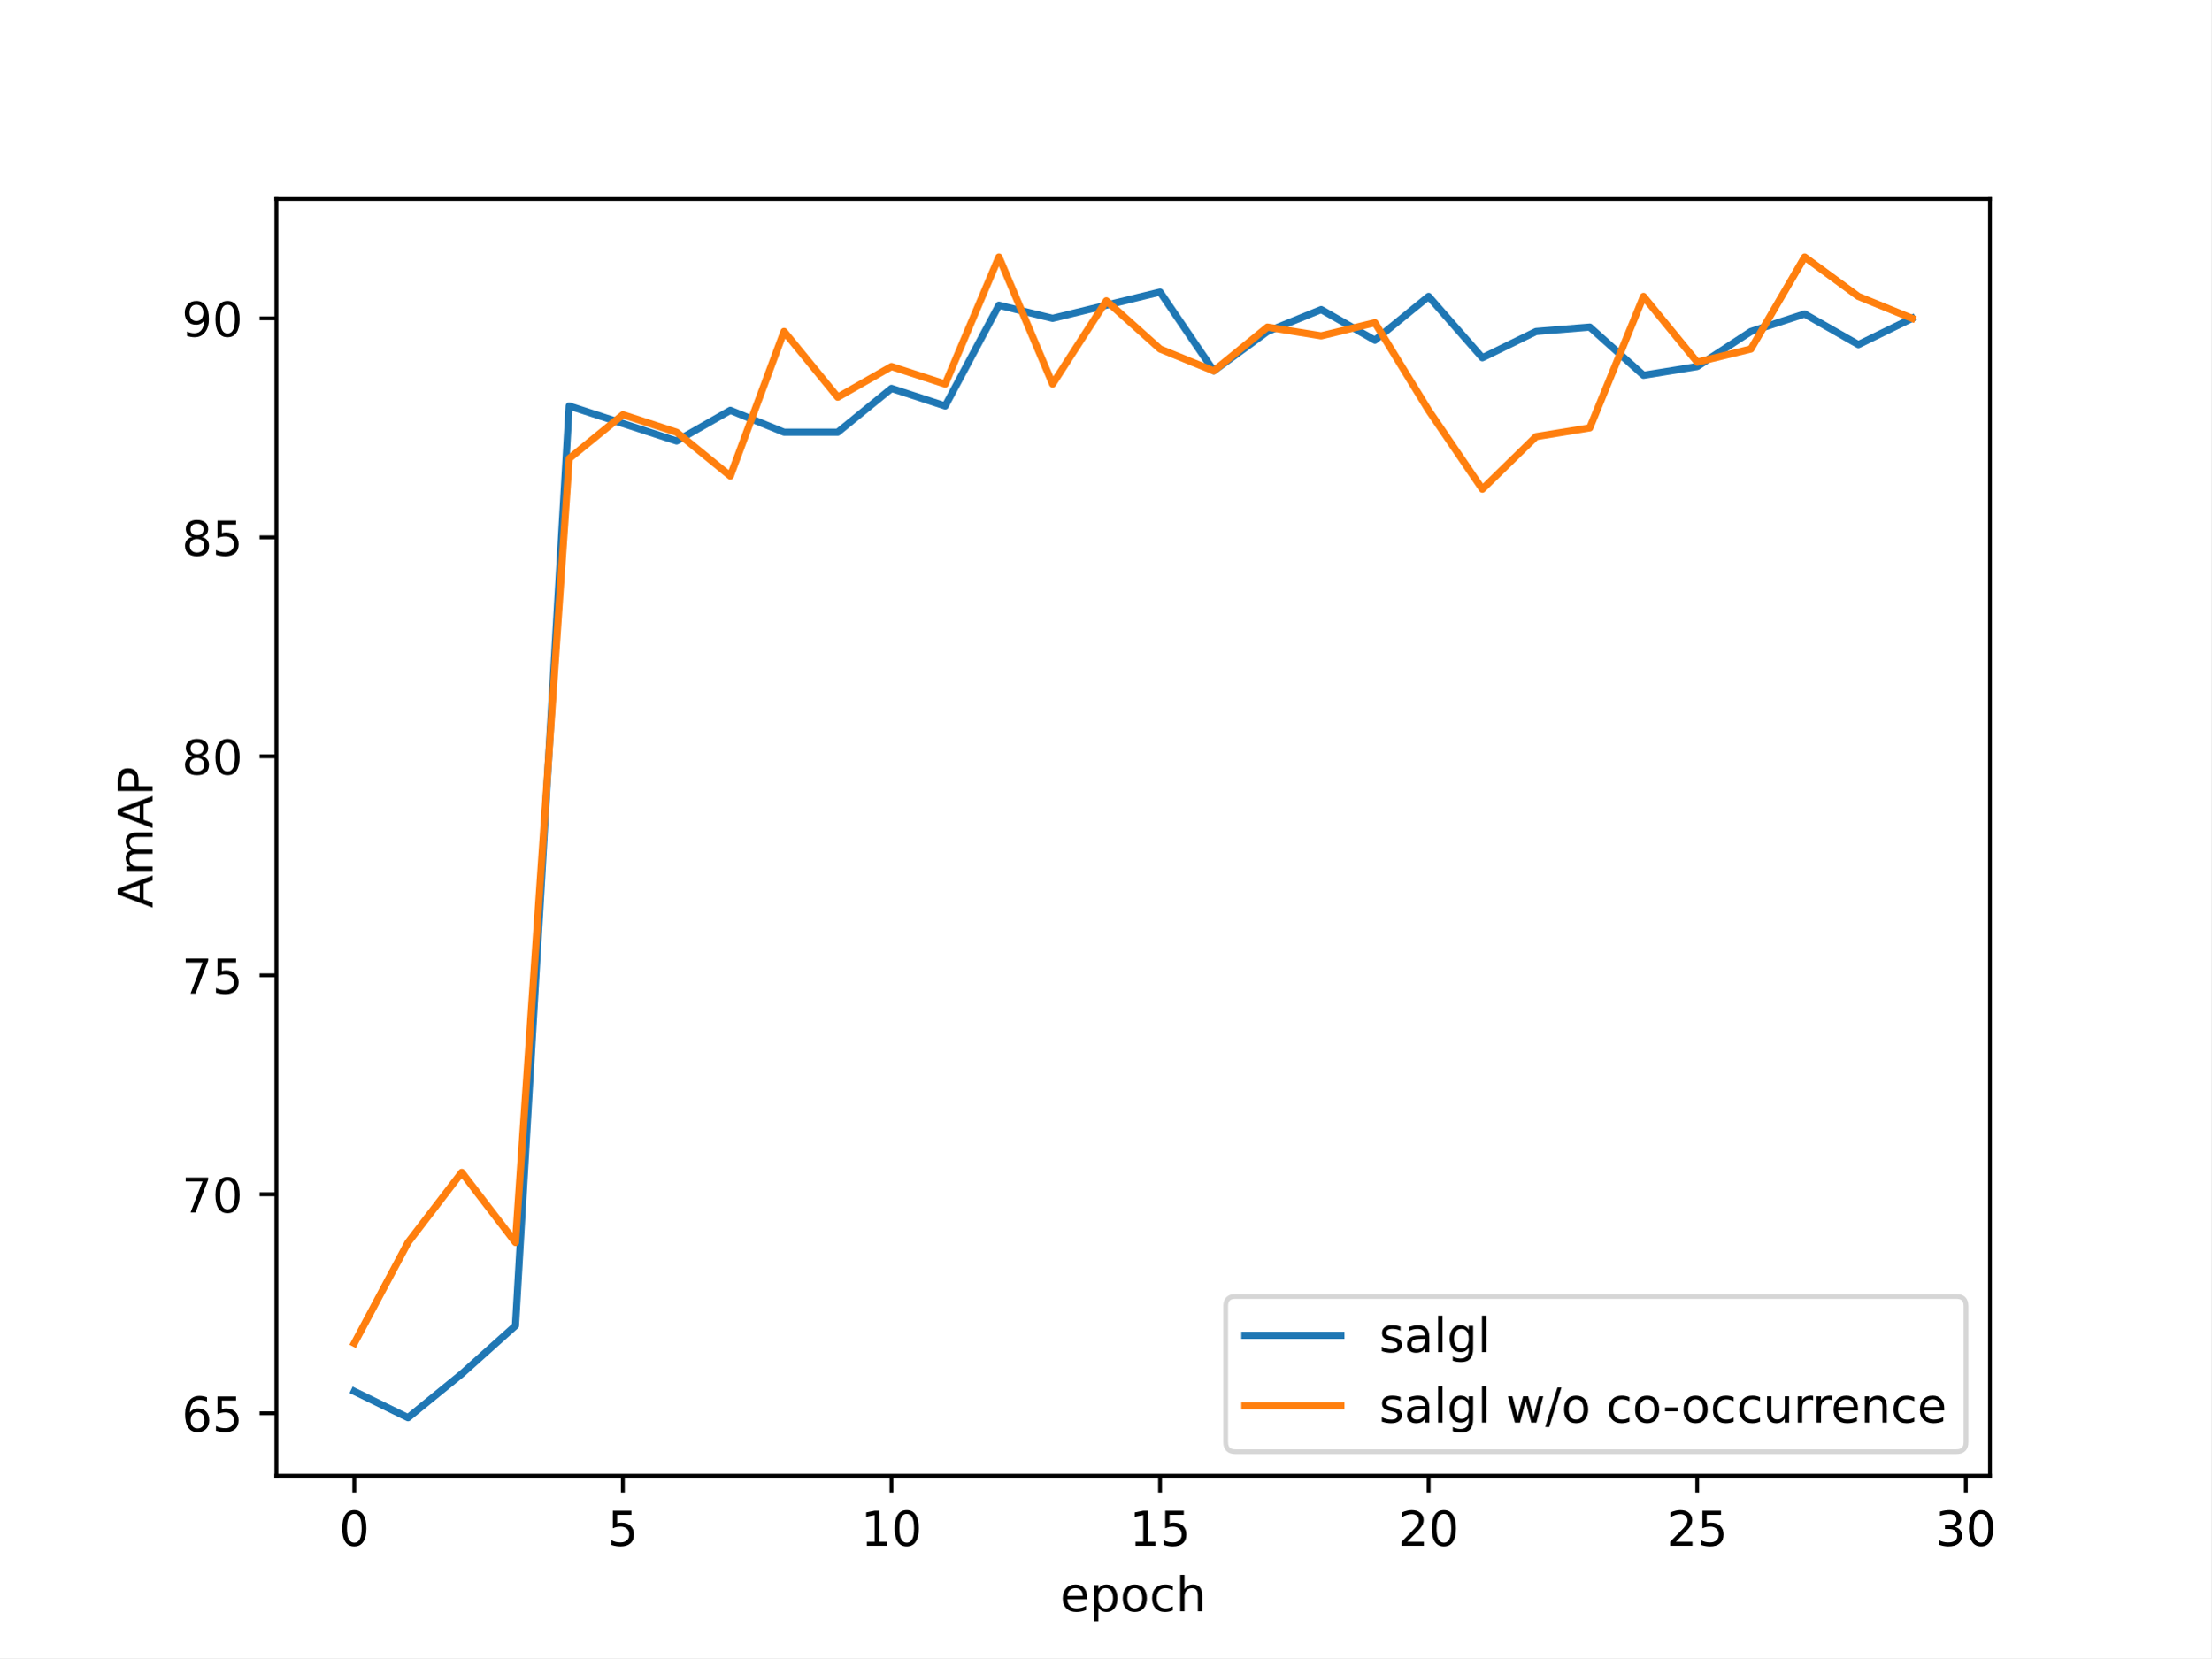
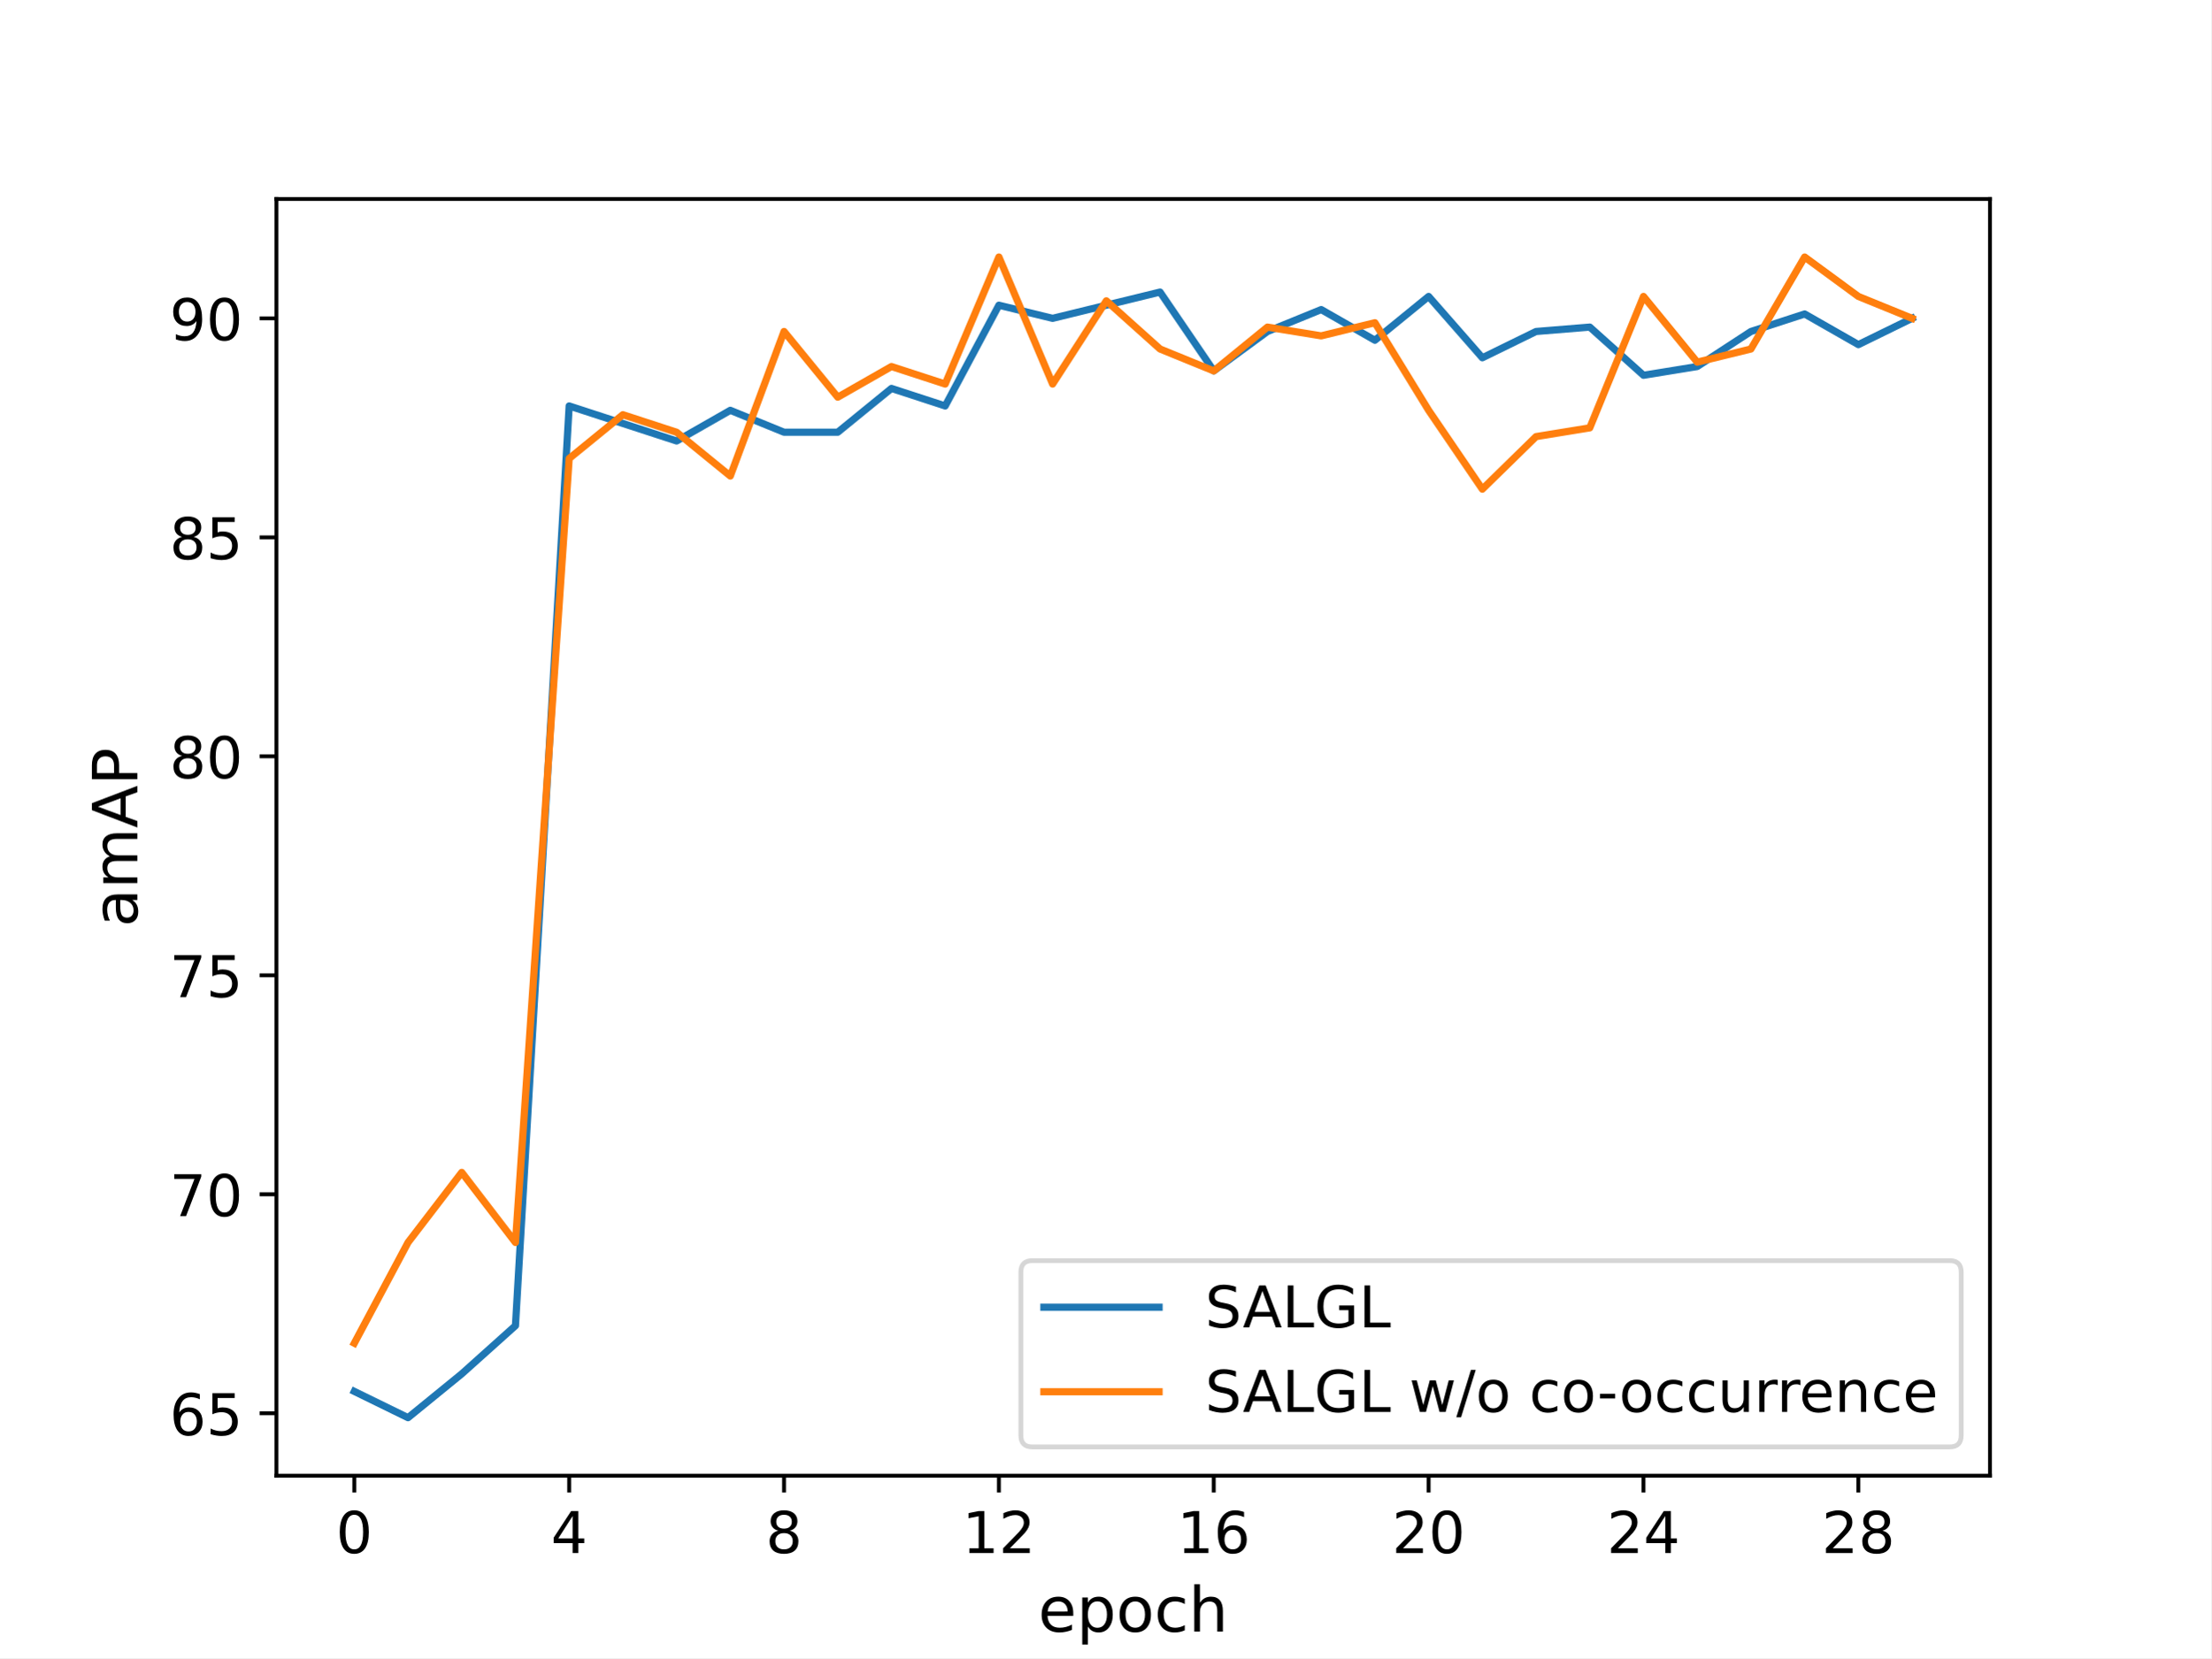
<svg xmlns="http://www.w3.org/2000/svg" xmlns:xlink="http://www.w3.org/1999/xlink" width="460.8pt" height="345.6pt" viewBox="0 0 460.8 345.6" version="1.1">
  <defs>
    <style type="text/css">*{stroke-linejoin: round; stroke-linecap: butt}</style>
  </defs>
  <g id="figure_1">
    <g id="patch_1">
      <path d="M 0 345.6  L 460.8 345.6  L 460.8 0  L 0 0  z " style="fill: #ffffff" />
    </g>
    <g id="axes_1">
      <g id="patch_2">
        <path d="M 57.6 307.584  L 414.72 307.584  L 414.72 41.472  L 57.6 41.472  z " style="fill: #ffffff" />
      </g>
      <g id="matplotlib.axis_1">
        <g id="xtick_1">
          <g id="line2d_1">
            <defs>
-               <path id="m929fe6b1d5" d="M 0 0  L 0 3.5  " style="stroke: #000000; stroke-width: 0.8" />
-             </defs>
-             <g>
-               <use xlink:href="#m929fe6b1d5" x="73.833" y="307.584" style="stroke: #000000; stroke-width: 0.8" />
+               <path id="m5f0290ce56" d="M 0 0  L 0 3.5  " style="stroke: #000000; stroke-width: 0.8" />
+             </defs>
+             <g>
+               <use xlink:href="#m5f0290ce56" x="73.833" y="307.584" style="stroke: #000000; stroke-width: 0.8" />
            </g>
          </g>
          <g id="text_1">
-             <g transform="translate(70.65148 322.1824) scale(0.1 -0.1)">
+             <g transform="translate(70.01523 323.7021) scale(0.12 -0.12)">
              <defs>
                <path id="DejaVuSans-30" d="M 2034 4250  Q 1547 4250 1301 3770  Q 1056 3291 1056 2328  Q 1056 1369 1301 889  Q 1547 409 2034 409  Q 2525 409 2770 889  Q 3016 1369 3016 2328  Q 3016 3291 2770 3770  Q 2525 4250 2034 4250  z M 2034 4750  Q 2819 4750 3233 4129  Q 3647 3509 3647 2328  Q 3647 1150 3233 529  Q 2819 -91 2034 -91  Q 1250 -91 836 529  Q 422 1150 422 2328  Q 422 3509 836 4129  Q 1250 4750 2034 4750  z " transform="scale(0.015625)" />
              </defs>
              <use xlink:href="#DejaVuSans-30" />
            </g>
          </g>
        </g>
        <g id="xtick_2">
          <g id="line2d_2">
            <g>
-               <use xlink:href="#m929fe6b1d5" x="129.808" y="307.584" style="stroke: #000000; stroke-width: 0.8" />
+               <use xlink:href="#m5f0290ce56" x="118.613" y="307.584" style="stroke: #000000; stroke-width: 0.8" />
            </g>
          </g>
          <g id="text_2">
-             <g transform="translate(126.6264 322.1824) scale(0.1 -0.1)">
-               <defs>
-                 <path id="DejaVuSans-35" d="M 691 4666  L 3169 4666  L 3169 4134  L 1269 4134  L 1269 2991  Q 1406 3038 1543 3061  Q 1681 3084 1819 3084  Q 2600 3084 3056 2656  Q 3513 2228 3513 1497  Q 3513 744 3044 326  Q 2575 -91 1722 -91  Q 1428 -91 1123 -41  Q 819 9 494 109  L 494 744  Q 775 591 1075 516  Q 1375 441 1709 441  Q 2250 441 2565 725  Q 2881 1009 2881 1497  Q 2881 1984 2565 2268  Q 2250 2553 1709 2553  Q 1456 2553 1204 2497  Q 953 2441 691 2322  L 691 4666  z " transform="scale(0.015625)" />
-               </defs>
-               <use xlink:href="#DejaVuSans-35" />
+             <g transform="translate(114.7952 323.7021) scale(0.12 -0.12)">
+               <defs>
+                 <path id="DejaVuSans-34" d="M 2419 4116  L 825 1625  L 2419 1625  L 2419 4116  z M 2253 4666  L 3047 4666  L 3047 1625  L 3713 1625  L 3713 1100  L 3047 1100  L 3047 0  L 2419 0  L 2419 1100  L 313 1100  L 313 1709  L 2253 4666  z " transform="scale(0.015625)" />
+               </defs>
+               <use xlink:href="#DejaVuSans-34" />
            </g>
          </g>
        </g>
        <g id="xtick_3">
          <g id="line2d_3">
            <g>
-               <use xlink:href="#m929fe6b1d5" x="185.783" y="307.584" style="stroke: #000000; stroke-width: 0.8" />
+               <use xlink:href="#m5f0290ce56" x="163.393" y="307.584" style="stroke: #000000; stroke-width: 0.8" />
            </g>
          </g>
          <g id="text_3">
-             <g transform="translate(179.4201 322.1824) scale(0.1 -0.1)">
-               <defs>
-                 <path id="DejaVuSans-31" d="M 794 531  L 1825 531  L 1825 4091  L 703 3866  L 703 4441  L 1819 4666  L 2450 4666  L 2450 531  L 3481 531  L 3481 0  L 794 0  L 794 531  z " transform="scale(0.015625)" />
-               </defs>
-               <use xlink:href="#DejaVuSans-31" />
-               <use xlink:href="#DejaVuSans-30" x="63.623" />
+             <g transform="translate(159.5751 323.7021) scale(0.12 -0.12)">
+               <defs>
+                 <path id="DejaVuSans-38" d="M 2034 2216  Q 1584 2216 1326 1975  Q 1069 1734 1069 1313  Q 1069 891 1326 650  Q 1584 409 2034 409  Q 2484 409 2743 651  Q 3003 894 3003 1313  Q 3003 1734 2745 1975  Q 2488 2216 2034 2216  z M 1403 2484  Q 997 2584 770 2862  Q 544 3141 544 3541  Q 544 4100 942 4425  Q 1341 4750 2034 4750  Q 2731 4750 3128 4425  Q 3525 4100 3525 3541  Q 3525 3141 3298 2862  Q 3072 2584 2669 2484  Q 3125 2378 3379 2068  Q 3634 1759 3634 1313  Q 3634 634 3220 271  Q 2806 -91 2034 -91  Q 1263 -91 848 271  Q 434 634 434 1313  Q 434 1759 690 2068  Q 947 2378 1403 2484  z M 1172 3481  Q 1172 3119 1398 2916  Q 1625 2713 2034 2713  Q 2441 2713 2670 2916  Q 2900 3119 2900 3481  Q 2900 3844 2670 4047  Q 2441 4250 2034 4250  Q 1625 4250 1398 4047  Q 1172 3844 1172 3481  z " transform="scale(0.015625)" />
+               </defs>
+               <use xlink:href="#DejaVuSans-38" />
            </g>
          </g>
        </g>
        <g id="xtick_4">
          <g id="line2d_4">
            <g>
-               <use xlink:href="#m929fe6b1d5" x="241.757" y="307.584" style="stroke: #000000; stroke-width: 0.8" />
+               <use xlink:href="#m5f0290ce56" x="208.173" y="307.584" style="stroke: #000000; stroke-width: 0.8" />
            </g>
          </g>
          <g id="text_4">
-             <g transform="translate(235.395 322.1824) scale(0.1 -0.1)">
+             <g transform="translate(200.5375 323.7021) scale(0.12 -0.12)">
+               <defs>
+                 <path id="DejaVuSans-31" d="M 794 531  L 1825 531  L 1825 4091  L 703 3866  L 703 4441  L 1819 4666  L 2450 4666  L 2450 531  L 3481 531  L 3481 0  L 794 0  L 794 531  z " transform="scale(0.015625)" />
+                 <path id="DejaVuSans-32" d="M 1228 531  L 3431 531  L 3431 0  L 469 0  L 469 531  Q 828 903 1448 1529  Q 2069 2156 2228 2338  Q 2531 2678 2651 2914  Q 2772 3150 2772 3378  Q 2772 3750 2511 3984  Q 2250 4219 1831 4219  Q 1534 4219 1204 4116  Q 875 4013 500 3803  L 500 4441  Q 881 4594 1212 4672  Q 1544 4750 1819 4750  Q 2544 4750 2975 4387  Q 3406 4025 3406 3419  Q 3406 3131 3298 2873  Q 3191 2616 2906 2266  Q 2828 2175 2409 1742  Q 1991 1309 1228 531  z " transform="scale(0.015625)" />
+               </defs>
              <use xlink:href="#DejaVuSans-31" />
-               <use xlink:href="#DejaVuSans-35" x="63.623" />
+               <use xlink:href="#DejaVuSans-32" x="63.623" />
            </g>
          </g>
        </g>
        <g id="xtick_5">
          <g id="line2d_5">
            <g>
-               <use xlink:href="#m929fe6b1d5" x="297.732" y="307.584" style="stroke: #000000; stroke-width: 0.8" />
+               <use xlink:href="#m5f0290ce56" x="252.952" y="307.584" style="stroke: #000000; stroke-width: 0.8" />
            </g>
          </g>
          <g id="text_5">
-             <g transform="translate(291.3699 322.1824) scale(0.1 -0.1)">
-               <defs>
-                 <path id="DejaVuSans-32" d="M 1228 531  L 3431 531  L 3431 0  L 469 0  L 469 531  Q 828 903 1448 1529  Q 2069 2156 2228 2338  Q 2531 2678 2651 2914  Q 2772 3150 2772 3378  Q 2772 3750 2511 3984  Q 2250 4219 1831 4219  Q 1534 4219 1204 4116  Q 875 4013 500 3803  L 500 4441  Q 881 4594 1212 4672  Q 1544 4750 1819 4750  Q 2544 4750 2975 4387  Q 3406 4025 3406 3419  Q 3406 3131 3298 2873  Q 3191 2616 2906 2266  Q 2828 2175 2409 1742  Q 1991 1309 1228 531  z " transform="scale(0.015625)" />
-               </defs>
+             <g transform="translate(245.3175 323.7021) scale(0.12 -0.12)">
+               <defs>
+                 <path id="DejaVuSans-36" d="M 2113 2584  Q 1688 2584 1439 2293  Q 1191 2003 1191 1497  Q 1191 994 1439 701  Q 1688 409 2113 409  Q 2538 409 2786 701  Q 3034 994 3034 1497  Q 3034 2003 2786 2293  Q 2538 2584 2113 2584  z M 3366 4563  L 3366 3988  Q 3128 4100 2886 4159  Q 2644 4219 2406 4219  Q 1781 4219 1451 3797  Q 1122 3375 1075 2522  Q 1259 2794 1537 2939  Q 1816 3084 2150 3084  Q 2853 3084 3261 2657  Q 3669 2231 3669 1497  Q 3669 778 3244 343  Q 2819 -91 2113 -91  Q 1303 -91 875 529  Q 447 1150 447 2328  Q 447 3434 972 4092  Q 1497 4750 2381 4750  Q 2619 4750 2861 4703  Q 3103 4656 3366 4563  z " transform="scale(0.015625)" />
+               </defs>
+               <use xlink:href="#DejaVuSans-31" />
+               <use xlink:href="#DejaVuSans-36" x="63.623" />
+             </g>
+           </g>
+         </g>
+         <g id="xtick_6">
+           <g id="line2d_6">
+             <g>
+               <use xlink:href="#m5f0290ce56" x="297.732" y="307.584" style="stroke: #000000; stroke-width: 0.8" />
+             </g>
+           </g>
+           <g id="text_6">
+             <g transform="translate(290.0974 323.7021) scale(0.12 -0.12)">
              <use xlink:href="#DejaVuSans-32" />
              <use xlink:href="#DejaVuSans-30" x="63.623" />
            </g>
          </g>
        </g>
-         <g id="xtick_6">
-           <g id="line2d_6">
-             <g>
-               <use xlink:href="#m929fe6b1d5" x="353.707" y="307.584" style="stroke: #000000; stroke-width: 0.8" />
-             </g>
-           </g>
-           <g id="text_6">
-             <g transform="translate(347.3448 322.1824) scale(0.1 -0.1)">
-               <use xlink:href="#DejaVuSans-32" />
-               <use xlink:href="#DejaVuSans-35" x="63.623" />
-             </g>
-           </g>
-         </g>
        <g id="xtick_7">
          <g id="line2d_7">
            <g>
-               <use xlink:href="#m929fe6b1d5" x="409.682" y="307.584" style="stroke: #000000; stroke-width: 0.8" />
+               <use xlink:href="#m5f0290ce56" x="342.512" y="307.584" style="stroke: #000000; stroke-width: 0.8" />
            </g>
          </g>
          <g id="text_7">
-             <g transform="translate(403.3198 322.1824) scale(0.1 -0.1)">
-               <defs>
-                 <path id="DejaVuSans-33" d="M 2597 2516  Q 3050 2419 3304 2112  Q 3559 1806 3559 1356  Q 3559 666 3084 287  Q 2609 -91 1734 -91  Q 1441 -91 1130 -33  Q 819 25 488 141  L 488 750  Q 750 597 1062 519  Q 1375 441 1716 441  Q 2309 441 2620 675  Q 2931 909 2931 1356  Q 2931 1769 2642 2001  Q 2353 2234 1838 2234  L 1294 2234  L 1294 2753  L 1863 2753  Q 2328 2753 2575 2939  Q 2822 3125 2822 3475  Q 2822 3834 2567 4026  Q 2313 4219 1838 4219  Q 1578 4219 1281 4162  Q 984 4106 628 3988  L 628 4550  Q 988 4650 1302 4700  Q 1616 4750 1894 4750  Q 2613 4750 3031 4423  Q 3450 4097 3450 3541  Q 3450 3153 3228 2886  Q 3006 2619 2597 2516  z " transform="scale(0.015625)" />
-               </defs>
-               <use xlink:href="#DejaVuSans-33" />
-               <use xlink:href="#DejaVuSans-30" x="63.623" />
-             </g>
-           </g>
-         </g>
-         <g id="text_8">
-           <g transform="translate(220.9319 335.8606) scale(0.1 -0.1)">
+             <g transform="translate(334.8774 323.7021) scale(0.12 -0.12)">
+               <use xlink:href="#DejaVuSans-32" />
+               <use xlink:href="#DejaVuSans-34" x="63.623" />
+             </g>
+           </g>
+         </g>
+         <g id="xtick_8">
+           <g id="line2d_8">
+             <g>
+               <use xlink:href="#m5f0290ce56" x="387.292" y="307.584" style="stroke: #000000; stroke-width: 0.8" />
+             </g>
+           </g>
+           <g id="text_8">
+             <g transform="translate(379.6573 323.7021) scale(0.12 -0.12)">
+               <use xlink:href="#DejaVuSans-32" />
+               <use xlink:href="#DejaVuSans-38" x="63.623" />
+             </g>
+           </g>
+         </g>
+         <g id="text_9">
+           <g transform="translate(216.3634 340.0757) scale(0.13 -0.13)">
            <defs>
              <path id="DejaVuSans-65" d="M 3597 1894  L 3597 1613  L 953 1613  Q 991 1019 1311 708  Q 1631 397 2203 397  Q 2534 397 2845 478  Q 3156 559 3463 722  L 3463 178  Q 3153 47 2828 -22  Q 2503 -91 2169 -91  Q 1331 -91 842 396  Q 353 884 353 1716  Q 353 2575 817 3079  Q 1281 3584 2069 3584  Q 2775 3584 3186 3129  Q 3597 2675 3597 1894  z M 3022 2063  Q 3016 2534 2758 2815  Q 2500 3097 2075 3097  Q 1594 3097 1305 2825  Q 1016 2553 972 2059  L 3022 2063  z " transform="scale(0.015625)" />
              <path id="DejaVuSans-70" d="M 1159 525  L 1159 -1331  L 581 -1331  L 581 3500  L 1159 3500  L 1159 2969  Q 1341 3281 1617 3432  Q 1894 3584 2278 3584  Q 2916 3584 3314 3078  Q 3713 2572 3713 1747  Q 3713 922 3314 415  Q 2916 -91 2278 -91  Q 1894 -91 1617 61  Q 1341 213 1159 525  z M 3116 1747  Q 3116 2381 2855 2742  Q 2594 3103 2138 3103  Q 1681 3103 1420 2742  Q 1159 2381 1159 1747  Q 1159 1113 1420 752  Q 1681 391 2138 391  Q 2594 391 2855 752  Q 3116 1113 3116 1747  z " transform="scale(0.015625)" />
              <path id="DejaVuSans-6f" d="M 1959 3097  Q 1497 3097 1228 2736  Q 959 2375 959 1747  Q 959 1119 1226 758  Q 1494 397 1959 397  Q 2419 397 2687 759  Q 2956 1122 2956 1747  Q 2956 2369 2687 2733  Q 2419 3097 1959 3097  z M 1959 3584  Q 2709 3584 3137 3096  Q 3566 2609 3566 1747  Q 3566 888 3137 398  Q 2709 -91 1959 -91  Q 1206 -91 779 398  Q 353 888 353 1747  Q 353 2609 779 3096  Q 1206 3584 1959 3584  z " transform="scale(0.015625)" />
              <path id="DejaVuSans-63" d="M 3122 3366  L 3122 2828  Q 2878 2963 2633 3030  Q 2388 3097 2138 3097  Q 1578 3097 1268 2742  Q 959 2388 959 1747  Q 959 1106 1268 751  Q 1578 397 2138 397  Q 2388 397 2633 464  Q 2878 531 3122 666  L 3122 134  Q 2881 22 2623 -34  Q 2366 -91 2075 -91  Q 1284 -91 818 406  Q 353 903 353 1747  Q 353 2603 823 3093  Q 1294 3584 2113 3584  Q 2378 3584 2631 3529  Q 2884 3475 3122 3366  z " transform="scale(0.015625)" />
              <path id="DejaVuSans-68" d="M 3513 2113  L 3513 0  L 2938 0  L 2938 2094  Q 2938 2591 2744 2837  Q 2550 3084 2163 3084  Q 1697 3084 1428 2787  Q 1159 2491 1159 1978  L 1159 0  L 581 0  L 581 4863  L 1159 4863  L 1159 2956  Q 1366 3272 1645 3428  Q 1925 3584 2291 3584  Q 2894 3584 3203 3211  Q 3513 2838 3513 2113  z " transform="scale(0.015625)" />
            </defs>
            <use xlink:href="#DejaVuSans-65" />
            <use xlink:href="#DejaVuSans-70" x="61.523" />
            <use xlink:href="#DejaVuSans-6f" x="125" />
            <use xlink:href="#DejaVuSans-63" x="186.182" />
            <use xlink:href="#DejaVuSans-68" x="241.162" />
          </g>
        </g>
      </g>
      <g id="matplotlib.axis_2">
        <g id="ytick_1">
-           <g id="line2d_8">
-             <defs>
-               <path id="maa5d7103d2" d="M 0 0  L -3.5 0  " style="stroke: #000000; stroke-width: 0.8" />
-             </defs>
-             <g>
-               <use xlink:href="#maa5d7103d2" x="57.6" y="294.575" style="stroke: #000000; stroke-width: 0.8" />
-             </g>
-           </g>
-           <g id="text_9">
-             <g transform="translate(37.875 298.3743) scale(0.1 -0.1)">
-               <defs>
-                 <path id="DejaVuSans-36" d="M 2113 2584  Q 1688 2584 1439 2293  Q 1191 2003 1191 1497  Q 1191 994 1439 701  Q 1688 409 2113 409  Q 2538 409 2786 701  Q 3034 994 3034 1497  Q 3034 2003 2786 2293  Q 2538 2584 2113 2584  z M 3366 4563  L 3366 3988  Q 3128 4100 2886 4159  Q 2644 4219 2406 4219  Q 1781 4219 1451 3797  Q 1122 3375 1075 2522  Q 1259 2794 1537 2939  Q 1816 3084 2150 3084  Q 2853 3084 3261 2657  Q 3669 2231 3669 1497  Q 3669 778 3244 343  Q 2819 -91 2113 -91  Q 1303 -91 875 529  Q 447 1150 447 2328  Q 447 3434 972 4092  Q 1497 4750 2381 4750  Q 2619 4750 2861 4703  Q 3103 4656 3366 4563  z " transform="scale(0.015625)" />
+           <g id="line2d_9">
+             <defs>
+               <path id="m966cf0886a" d="M 0 0  L -3.5 0  " style="stroke: #000000; stroke-width: 0.8" />
+             </defs>
+             <g>
+               <use xlink:href="#m966cf0886a" x="57.6" y="294.575" style="stroke: #000000; stroke-width: 0.8" />
+             </g>
+           </g>
+           <g id="text_10">
+             <g transform="translate(35.33 299.1342) scale(0.12 -0.12)">
+               <defs>
+                 <path id="DejaVuSans-35" d="M 691 4666  L 3169 4666  L 3169 4134  L 1269 4134  L 1269 2991  Q 1406 3038 1543 3061  Q 1681 3084 1819 3084  Q 2600 3084 3056 2656  Q 3513 2228 3513 1497  Q 3513 744 3044 326  Q 2575 -91 1722 -91  Q 1428 -91 1123 -41  Q 819 9 494 109  L 494 744  Q 775 591 1075 516  Q 1375 441 1709 441  Q 2250 441 2565 725  Q 2881 1009 2881 1497  Q 2881 1984 2565 2268  Q 2250 2553 1709 2553  Q 1456 2553 1204 2497  Q 953 2441 691 2322  L 691 4666  z " transform="scale(0.015625)" />
              </defs>
              <use xlink:href="#DejaVuSans-36" />
              <use xlink:href="#DejaVuSans-35" x="63.623" />
            </g>
          </g>
        </g>
        <g id="ytick_2">
-           <g id="line2d_9">
-             <g>
-               <use xlink:href="#maa5d7103d2" x="57.6" y="248.93" style="stroke: #000000; stroke-width: 0.8" />
-             </g>
-           </g>
-           <g id="text_10">
-             <g transform="translate(37.875 252.729) scale(0.1 -0.1)">
+           <g id="line2d_10">
+             <g>
+               <use xlink:href="#m966cf0886a" x="57.6" y="248.93" style="stroke: #000000; stroke-width: 0.8" />
+             </g>
+           </g>
+           <g id="text_11">
+             <g transform="translate(35.33 253.4889) scale(0.12 -0.12)">
              <defs>
                <path id="DejaVuSans-37" d="M 525 4666  L 3525 4666  L 3525 4397  L 1831 0  L 1172 0  L 2766 4134  L 525 4134  L 525 4666  z " transform="scale(0.015625)" />
              </defs>
              <use xlink:href="#DejaVuSans-37" />
              <use xlink:href="#DejaVuSans-30" x="63.623" />
            </g>
          </g>
        </g>
        <g id="ytick_3">
-           <g id="line2d_10">
-             <g>
-               <use xlink:href="#maa5d7103d2" x="57.6" y="203.285" style="stroke: #000000; stroke-width: 0.8" />
-             </g>
-           </g>
-           <g id="text_11">
-             <g transform="translate(37.875 207.0837) scale(0.1 -0.1)">
+           <g id="line2d_11">
+             <g>
+               <use xlink:href="#m966cf0886a" x="57.6" y="203.285" style="stroke: #000000; stroke-width: 0.8" />
+             </g>
+           </g>
+           <g id="text_12">
+             <g transform="translate(35.33 207.8436) scale(0.12 -0.12)">
              <use xlink:href="#DejaVuSans-37" />
              <use xlink:href="#DejaVuSans-35" x="63.623" />
            </g>
          </g>
        </g>
        <g id="ytick_4">
-           <g id="line2d_11">
-             <g>
-               <use xlink:href="#maa5d7103d2" x="57.6" y="157.639" style="stroke: #000000; stroke-width: 0.8" />
-             </g>
-           </g>
-           <g id="text_12">
-             <g transform="translate(37.875 161.4385) scale(0.1 -0.1)">
-               <defs>
-                 <path id="DejaVuSans-38" d="M 2034 2216  Q 1584 2216 1326 1975  Q 1069 1734 1069 1313  Q 1069 891 1326 650  Q 1584 409 2034 409  Q 2484 409 2743 651  Q 3003 894 3003 1313  Q 3003 1734 2745 1975  Q 2488 2216 2034 2216  z M 1403 2484  Q 997 2584 770 2862  Q 544 3141 544 3541  Q 544 4100 942 4425  Q 1341 4750 2034 4750  Q 2731 4750 3128 4425  Q 3525 4100 3525 3541  Q 3525 3141 3298 2862  Q 3072 2584 2669 2484  Q 3125 2378 3379 2068  Q 3634 1759 3634 1313  Q 3634 634 3220 271  Q 2806 -91 2034 -91  Q 1263 -91 848 271  Q 434 634 434 1313  Q 434 1759 690 2068  Q 947 2378 1403 2484  z M 1172 3481  Q 1172 3119 1398 2916  Q 1625 2713 2034 2713  Q 2441 2713 2670 2916  Q 2900 3119 2900 3481  Q 2900 3844 2670 4047  Q 2441 4250 2034 4250  Q 1625 4250 1398 4047  Q 1172 3844 1172 3481  z " transform="scale(0.015625)" />
-               </defs>
+           <g id="line2d_12">
+             <g>
+               <use xlink:href="#m966cf0886a" x="57.6" y="157.639" style="stroke: #000000; stroke-width: 0.8" />
+             </g>
+           </g>
+           <g id="text_13">
+             <g transform="translate(35.33 162.1983) scale(0.12 -0.12)">
              <use xlink:href="#DejaVuSans-38" />
              <use xlink:href="#DejaVuSans-30" x="63.623" />
            </g>
          </g>
        </g>
        <g id="ytick_5">
-           <g id="line2d_12">
-             <g>
-               <use xlink:href="#maa5d7103d2" x="57.6" y="111.994" style="stroke: #000000; stroke-width: 0.8" />
-             </g>
-           </g>
-           <g id="text_13">
-             <g transform="translate(37.875 115.7932) scale(0.1 -0.1)">
+           <g id="line2d_13">
+             <g>
+               <use xlink:href="#m966cf0886a" x="57.6" y="111.994" style="stroke: #000000; stroke-width: 0.8" />
+             </g>
+           </g>
+           <g id="text_14">
+             <g transform="translate(35.33 116.553) scale(0.12 -0.12)">
              <use xlink:href="#DejaVuSans-38" />
              <use xlink:href="#DejaVuSans-35" x="63.623" />
            </g>
          </g>
        </g>
        <g id="ytick_6">
-           <g id="line2d_13">
-             <g>
-               <use xlink:href="#maa5d7103d2" x="57.6" y="66.349" style="stroke: #000000; stroke-width: 0.8" />
-             </g>
-           </g>
-           <g id="text_14">
-             <g transform="translate(37.875 70.1479) scale(0.1 -0.1)">
+           <g id="line2d_14">
+             <g>
+               <use xlink:href="#m966cf0886a" x="57.6" y="66.349" style="stroke: #000000; stroke-width: 0.8" />
+             </g>
+           </g>
+           <g id="text_15">
+             <g transform="translate(35.33 70.90774) scale(0.12 -0.12)">
              <defs>
                <path id="DejaVuSans-39" d="M 703 97  L 703 672  Q 941 559 1184 500  Q 1428 441 1663 441  Q 2288 441 2617 861  Q 2947 1281 2994 2138  Q 2813 1869 2534 1725  Q 2256 1581 1919 1581  Q 1219 1581 811 2004  Q 403 2428 403 3163  Q 403 3881 828 4315  Q 1253 4750 1959 4750  Q 2769 4750 3195 4129  Q 3622 3509 3622 2328  Q 3622 1225 3098 567  Q 2575 -91 1691 -91  Q 1453 -91 1209 -44  Q 966 3 703 97  z M 1959 2075  Q 2384 2075 2632 2365  Q 2881 2656 2881 3163  Q 2881 3666 2632 3958  Q 2384 4250 1959 4250  Q 1534 4250 1286 3958  Q 1038 3666 1038 3163  Q 1038 2656 1286 2365  Q 1534 2075 1959 2075  z " transform="scale(0.015625)" />
              </defs>
              <use xlink:href="#DejaVuSans-39" />
              <use xlink:href="#DejaVuSans-30" x="63.623" />
            </g>
          </g>
        </g>
-         <g id="text_15">
-           <g transform="translate(31.79531 189.2538) rotate(-90) scale(0.1 -0.1)">
-             <defs>
+         <g id="text_16">
+           <g transform="translate(28.62641 193.2084) rotate(-90) scale(0.13 -0.13)">
+             <defs>
+               <path id="DejaVuSans-61" d="M 2194 1759  Q 1497 1759 1228 1600  Q 959 1441 959 1056  Q 959 750 1161 570  Q 1363 391 1709 391  Q 2188 391 2477 730  Q 2766 1069 2766 1631  L 2766 1759  L 2194 1759  z M 3341 1997  L 3341 0  L 2766 0  L 2766 531  Q 2569 213 2275 61  Q 1981 -91 1556 -91  Q 1019 -91 701 211  Q 384 513 384 1019  Q 384 1609 779 1909  Q 1175 2209 1959 2209  L 2766 2209  L 2766 2266  Q 2766 2663 2505 2880  Q 2244 3097 1772 3097  Q 1472 3097 1187 3025  Q 903 2953 641 2809  L 641 3341  Q 956 3463 1253 3523  Q 1550 3584 1831 3584  Q 2591 3584 2966 3190  Q 3341 2797 3341 1997  z " transform="scale(0.015625)" />
+               <path id="DejaVuSans-6d" d="M 3328 2828  Q 3544 3216 3844 3400  Q 4144 3584 4550 3584  Q 5097 3584 5394 3201  Q 5691 2819 5691 2113  L 5691 0  L 5113 0  L 5113 2094  Q 5113 2597 4934 2840  Q 4756 3084 4391 3084  Q 3944 3084 3684 2787  Q 3425 2491 3425 1978  L 3425 0  L 2847 0  L 2847 2094  Q 2847 2600 2669 2842  Q 2491 3084 2119 3084  Q 1678 3084 1418 2786  Q 1159 2488 1159 1978  L 1159 0  L 581 0  L 581 3500  L 1159 3500  L 1159 2956  Q 1356 3278 1631 3431  Q 1906 3584 2284 3584  Q 2666 3584 2933 3390  Q 3200 3197 3328 2828  z " transform="scale(0.015625)" />
              <path id="DejaVuSans-41" d="M 2188 4044  L 1331 1722  L 3047 1722  L 2188 4044  z M 1831 4666  L 2547 4666  L 4325 0  L 3669 0  L 3244 1197  L 1141 1197  L 716 0  L 50 0  L 1831 4666  z " transform="scale(0.015625)" />
-               <path id="DejaVuSans-6d" d="M 3328 2828  Q 3544 3216 3844 3400  Q 4144 3584 4550 3584  Q 5097 3584 5394 3201  Q 5691 2819 5691 2113  L 5691 0  L 5113 0  L 5113 2094  Q 5113 2597 4934 2840  Q 4756 3084 4391 3084  Q 3944 3084 3684 2787  Q 3425 2491 3425 1978  L 3425 0  L 2847 0  L 2847 2094  Q 2847 2600 2669 2842  Q 2491 3084 2119 3084  Q 1678 3084 1418 2786  Q 1159 2488 1159 1978  L 1159 0  L 581 0  L 581 3500  L 1159 3500  L 1159 2956  Q 1356 3278 1631 3431  Q 1906 3584 2284 3584  Q 2666 3584 2933 3390  Q 3200 3197 3328 2828  z " transform="scale(0.015625)" />
              <path id="DejaVuSans-50" d="M 1259 4147  L 1259 2394  L 2053 2394  Q 2494 2394 2734 2622  Q 2975 2850 2975 3272  Q 2975 3691 2734 3919  Q 2494 4147 2053 4147  L 1259 4147  z M 628 4666  L 2053 4666  Q 2838 4666 3239 4311  Q 3641 3956 3641 3272  Q 3641 2581 3239 2228  Q 2838 1875 2053 1875  L 1259 1875  L 1259 0  L 628 0  L 628 4666  z " transform="scale(0.015625)" />
            </defs>
-             <use xlink:href="#DejaVuSans-41" />
-             <use xlink:href="#DejaVuSans-6d" x="68.408" />
-             <use xlink:href="#DejaVuSans-41" x="165.82" />
-             <use xlink:href="#DejaVuSans-50" x="234.229" />
-           </g>
-         </g>
-       </g>
-       <g id="line2d_14">
-         <path d="M 73.833 290.011  L 85.028 295.488  L 96.223 286.359  L 107.418 276.317  L 118.613 84.607  L 129.808 88.258  L 141.003 91.91  L 152.198 85.52  L 163.393 90.084  L 174.588 90.084  L 185.783 80.955  L 196.978 84.607  L 208.173 63.61  L 219.368 66.349  L 230.563 63.61  L 241.757 60.871  L 252.952 77.304  L 264.147 69.087  L 275.342 64.523  L 286.537 70.913  L 297.732 61.784  L 308.927 74.565  L 320.122 69.087  L 331.317 68.174  L 342.512 78.216  L 353.707 76.391  L 364.902 69.087  L 376.097 65.436  L 387.292 71.826  L 398.487 66.349  " clip-path="url(#pebc26960ed)" style="fill: none; stroke: #1f77b4; stroke-width: 1.5; stroke-linecap: square" />
+             <use xlink:href="#DejaVuSans-61" />
+             <use xlink:href="#DejaVuSans-6d" x="61.279" />
+             <use xlink:href="#DejaVuSans-41" x="158.691" />
+             <use xlink:href="#DejaVuSans-50" x="227.1" />
+           </g>
+         </g>
      </g>
      <g id="line2d_15">
-         <path d="M 73.833 279.969  L 85.028 258.972  L 96.223 244.365  L 107.418 258.972  L 118.613 95.562  L 129.808 86.433  L 141.003 90.084  L 152.198 99.213  L 163.393 69.087  L 174.588 82.781  L 185.783 76.391  L 196.978 80.042  L 208.173 53.568  L 219.368 80.042  L 230.563 62.697  L 241.757 72.739  L 252.952 77.304  L 264.147 68.174  L 275.342 70  L 286.537 67.262  L 297.732 85.52  L 308.927 101.952  L 320.122 90.997  L 331.317 89.171  L 342.512 61.784  L 353.707 75.478  L 364.902 72.739  L 376.097 53.568  L 387.292 61.784  L 398.487 66.349  " clip-path="url(#pebc26960ed)" style="fill: none; stroke: #ff7f0e; stroke-width: 1.5; stroke-linecap: square" />
+         <path d="M 73.833 290.011  L 85.028 295.488  L 96.223 286.359  L 107.418 276.317  L 118.613 84.607  L 129.808 88.258  L 141.003 91.91  L 152.198 85.52  L 163.393 90.084  L 174.588 90.084  L 185.783 80.955  L 196.978 84.607  L 208.173 63.61  L 219.368 66.349  L 230.563 63.61  L 241.757 60.871  L 252.952 77.304  L 264.147 69.087  L 275.342 64.523  L 286.537 70.913  L 297.732 61.784  L 308.927 74.565  L 320.122 69.087  L 331.317 68.174  L 342.512 78.216  L 353.707 76.391  L 364.902 69.087  L 376.097 65.436  L 387.292 71.826  L 398.487 66.349  " clip-path="url(#pd2e239f1da)" style="fill: none; stroke: #1f77b4; stroke-width: 1.5; stroke-linecap: square" />
+       </g>
+       <g id="line2d_16">
+         <path d="M 73.833 279.969  L 85.028 258.972  L 96.223 244.365  L 107.418 258.972  L 118.613 95.562  L 129.808 86.433  L 141.003 90.084  L 152.198 99.213  L 163.393 69.087  L 174.588 82.781  L 185.783 76.391  L 196.978 80.042  L 208.173 53.568  L 219.368 80.042  L 230.563 62.697  L 241.757 72.739  L 252.952 77.304  L 264.147 68.174  L 275.342 70  L 286.537 67.262  L 297.732 85.52  L 308.927 101.952  L 320.122 90.997  L 331.317 89.171  L 342.512 61.784  L 353.707 75.478  L 364.902 72.739  L 376.097 53.568  L 387.292 61.784  L 398.487 66.349  " clip-path="url(#pd2e239f1da)" style="fill: none; stroke: #ff7f0e; stroke-width: 1.5; stroke-linecap: square" />
      </g>
      <g id="patch_3">
        <path d="M 57.6 307.584  L 57.6 41.472  " style="fill: none; stroke: #000000; stroke-width: 0.8; stroke-linejoin: miter; stroke-linecap: square" />
      </g>
      <g id="patch_4">
        <path d="M 414.72 307.584  L 414.72 41.472  " style="fill: none; stroke: #000000; stroke-width: 0.8; stroke-linejoin: miter; stroke-linecap: square" />
      </g>
      <g id="patch_5">
        <path d="M 57.6 307.584  L 414.72 307.584  " style="fill: none; stroke: #000000; stroke-width: 0.8; stroke-linejoin: miter; stroke-linecap: square" />
      </g>
      <g id="patch_6">
        <path d="M 57.6 41.472  L 414.72 41.472  " style="fill: none; stroke: #000000; stroke-width: 0.8; stroke-linejoin: miter; stroke-linecap: square" />
      </g>
      <g id="legend_1">
        <g id="patch_7">
-           <path d="M 257.439 302.584  L 407.72 302.584  Q 409.72 302.584 409.72 300.584  L 409.72 272.228  Q 409.72 270.228 407.72 270.228  L 257.439 270.228  Q 255.439 270.228 255.439 272.228  L 255.439 300.584  Q 255.439 302.584 257.439 302.584  z " style="fill: #ffffff; opacity: 0.8; stroke: #cccccc; stroke-linejoin: miter" />
-         </g>
-         <g id="line2d_16">
-           <path d="M 259.439 278.326  L 269.439 278.326  L 279.439 278.326  " style="fill: none; stroke: #1f77b4; stroke-width: 1.5; stroke-linecap: square" />
-         </g>
-         <g id="text_16">
-           <g transform="translate(287.4388 281.8262) scale(0.1 -0.1)">
-             <defs>
-               <path id="DejaVuSans-73" d="M 2834 3397  L 2834 2853  Q 2591 2978 2328 3040  Q 2066 3103 1784 3103  Q 1356 3103 1142 2972  Q 928 2841 928 2578  Q 928 2378 1081 2264  Q 1234 2150 1697 2047  L 1894 2003  Q 2506 1872 2764 1633  Q 3022 1394 3022 966  Q 3022 478 2636 193  Q 2250 -91 1575 -91  Q 1294 -91 989 -36  Q 684 19 347 128  L 347 722  Q 666 556 975 473  Q 1284 391 1588 391  Q 1994 391 2212 530  Q 2431 669 2431 922  Q 2431 1156 2273 1281  Q 2116 1406 1581 1522  L 1381 1569  Q 847 1681 609 1914  Q 372 2147 372 2553  Q 372 3047 722 3315  Q 1072 3584 1716 3584  Q 2034 3584 2315 3537  Q 2597 3491 2834 3397  z " transform="scale(0.015625)" />
-               <path id="DejaVuSans-61" d="M 2194 1759  Q 1497 1759 1228 1600  Q 959 1441 959 1056  Q 959 750 1161 570  Q 1363 391 1709 391  Q 2188 391 2477 730  Q 2766 1069 2766 1631  L 2766 1759  L 2194 1759  z M 3341 1997  L 3341 0  L 2766 0  L 2766 531  Q 2569 213 2275 61  Q 1981 -91 1556 -91  Q 1019 -91 701 211  Q 384 513 384 1019  Q 384 1609 779 1909  Q 1175 2209 1959 2209  L 2766 2209  L 2766 2266  Q 2766 2663 2505 2880  Q 2244 3097 1772 3097  Q 1472 3097 1187 3025  Q 903 2953 641 2809  L 641 3341  Q 956 3463 1253 3523  Q 1550 3584 1831 3584  Q 2591 3584 2966 3190  Q 3341 2797 3341 1997  z " transform="scale(0.015625)" />
-               <path id="DejaVuSans-6c" d="M 603 4863  L 1178 4863  L 1178 0  L 603 0  L 603 4863  z " transform="scale(0.015625)" />
-               <path id="DejaVuSans-67" d="M 2906 1791  Q 2906 2416 2648 2759  Q 2391 3103 1925 3103  Q 1463 3103 1205 2759  Q 947 2416 947 1791  Q 947 1169 1205 825  Q 1463 481 1925 481  Q 2391 481 2648 825  Q 2906 1169 2906 1791  z M 3481 434  Q 3481 -459 3084 -895  Q 2688 -1331 1869 -1331  Q 1566 -1331 1297 -1286  Q 1028 -1241 775 -1147  L 775 -588  Q 1028 -725 1275 -790  Q 1522 -856 1778 -856  Q 2344 -856 2625 -561  Q 2906 -266 2906 331  L 2906 616  Q 2728 306 2450 153  Q 2172 0 1784 0  Q 1141 0 747 490  Q 353 981 353 1791  Q 353 2603 747 3093  Q 1141 3584 1784 3584  Q 2172 3584 2450 3431  Q 2728 3278 2906 2969  L 2906 3500  L 3481 3500  L 3481 434  z " transform="scale(0.015625)" />
-             </defs>
-             <use xlink:href="#DejaVuSans-73" />
-             <use xlink:href="#DejaVuSans-61" x="52.1" />
-             <use xlink:href="#DejaVuSans-6c" x="113.379" />
-             <use xlink:href="#DejaVuSans-67" x="141.162" />
-             <use xlink:href="#DejaVuSans-6c" x="204.639" />
-           </g>
+           <path d="M 215.151 301.584  L 406.32 301.584  Q 408.72 301.584 408.72 299.184  L 408.72 265.156  Q 408.72 262.757 406.32 262.757  L 215.151 262.757  Q 212.751 262.757 212.751 265.156  L 212.751 299.184  Q 212.751 301.584 215.151 301.584  z " style="fill: #ffffff; opacity: 0.8; stroke: #cccccc; stroke-linejoin: miter" />
        </g>
        <g id="line2d_17">
-           <path d="M 259.439 293.004  L 269.439 293.004  L 279.439 293.004  " style="fill: none; stroke: #ff7f0e; stroke-width: 1.5; stroke-linecap: square" />
+           <path d="M 217.551 272.475  L 229.551 272.475  L 241.551 272.475  " style="fill: none; stroke: #1f77b4; stroke-width: 1.5; stroke-linecap: square" />
        </g>
        <g id="text_17">
-           <g transform="translate(287.4388 296.5043) scale(0.1 -0.1)">
+           <g transform="translate(251.1506 276.6746) scale(0.12 -0.12)">
+             <defs>
+               <path id="DejaVuSans-53" d="M 3425 4513  L 3425 3897  Q 3066 4069 2747 4153  Q 2428 4238 2131 4238  Q 1616 4238 1336 4038  Q 1056 3838 1056 3469  Q 1056 3159 1242 3001  Q 1428 2844 1947 2747  L 2328 2669  Q 3034 2534 3370 2195  Q 3706 1856 3706 1288  Q 3706 609 3251 259  Q 2797 -91 1919 -91  Q 1588 -91 1214 -16  Q 841 59 441 206  L 441 856  Q 825 641 1194 531  Q 1563 422 1919 422  Q 2459 422 2753 634  Q 3047 847 3047 1241  Q 3047 1584 2836 1778  Q 2625 1972 2144 2069  L 1759 2144  Q 1053 2284 737 2584  Q 422 2884 422 3419  Q 422 4038 858 4394  Q 1294 4750 2059 4750  Q 2388 4750 2728 4690  Q 3069 4631 3425 4513  z " transform="scale(0.015625)" />
+               <path id="DejaVuSans-4c" d="M 628 4666  L 1259 4666  L 1259 531  L 3531 531  L 3531 0  L 628 0  L 628 4666  z " transform="scale(0.015625)" />
+               <path id="DejaVuSans-47" d="M 3809 666  L 3809 1919  L 2778 1919  L 2778 2438  L 4434 2438  L 4434 434  Q 4069 175 3628 42  Q 3188 -91 2688 -91  Q 1594 -91 976 548  Q 359 1188 359 2328  Q 359 3472 976 4111  Q 1594 4750 2688 4750  Q 3144 4750 3555 4637  Q 3966 4525 4313 4306  L 4313 3634  Q 3963 3931 3569 4081  Q 3175 4231 2741 4231  Q 1884 4231 1454 3753  Q 1025 3275 1025 2328  Q 1025 1384 1454 906  Q 1884 428 2741 428  Q 3075 428 3337 486  Q 3600 544 3809 666  z " transform="scale(0.015625)" />
+             </defs>
+             <use xlink:href="#DejaVuSans-53" />
+             <use xlink:href="#DejaVuSans-41" x="65.352" />
+             <use xlink:href="#DejaVuSans-4c" x="133.76" />
+             <use xlink:href="#DejaVuSans-47" x="189.473" />
+             <use xlink:href="#DejaVuSans-4c" x="266.963" />
+           </g>
+         </g>
+         <g id="line2d_18">
+           <path d="M 217.551 290.088  L 229.551 290.088  L 241.551 290.088  " style="fill: none; stroke: #ff7f0e; stroke-width: 1.5; stroke-linecap: square" />
+         </g>
+         <g id="text_18">
+           <g transform="translate(251.1506 294.2884) scale(0.12 -0.12)">
            <defs>
              <path id="DejaVuSans-20" transform="scale(0.015625)" />
              <path id="DejaVuSans-77" d="M 269 3500  L 844 3500  L 1563 769  L 2278 3500  L 2956 3500  L 3675 769  L 4391 3500  L 4966 3500  L 4050 0  L 3372 0  L 2619 2869  L 1863 0  L 1184 0  L 269 3500  z " transform="scale(0.015625)" />
              <path id="DejaVuSans-2f" d="M 1625 4666  L 2156 4666  L 531 -594  L 0 -594  L 1625 4666  z " transform="scale(0.015625)" />
              <path id="DejaVuSans-2d" d="M 313 2009  L 1997 2009  L 1997 1497  L 313 1497  L 313 2009  z " transform="scale(0.015625)" />
              <path id="DejaVuSans-75" d="M 544 1381  L 544 3500  L 1119 3500  L 1119 1403  Q 1119 906 1312 657  Q 1506 409 1894 409  Q 2359 409 2629 706  Q 2900 1003 2900 1516  L 2900 3500  L 3475 3500  L 3475 0  L 2900 0  L 2900 538  Q 2691 219 2414 64  Q 2138 -91 1772 -91  Q 1169 -91 856 284  Q 544 659 544 1381  z M 1991 3584  L 1991 3584  z " transform="scale(0.015625)" />
              <path id="DejaVuSans-72" d="M 2631 2963  Q 2534 3019 2420 3045  Q 2306 3072 2169 3072  Q 1681 3072 1420 2755  Q 1159 2438 1159 1844  L 1159 0  L 581 0  L 581 3500  L 1159 3500  L 1159 2956  Q 1341 3275 1631 3429  Q 1922 3584 2338 3584  Q 2397 3584 2469 3576  Q 2541 3569 2628 3553  L 2631 2963  z " transform="scale(0.015625)" />
              <path id="DejaVuSans-6e" d="M 3513 2113  L 3513 0  L 2938 0  L 2938 2094  Q 2938 2591 2744 2837  Q 2550 3084 2163 3084  Q 1697 3084 1428 2787  Q 1159 2491 1159 1978  L 1159 0  L 581 0  L 581 3500  L 1159 3500  L 1159 2956  Q 1366 3272 1645 3428  Q 1925 3584 2291 3584  Q 2894 3584 3203 3211  Q 3513 2838 3513 2113  z " transform="scale(0.015625)" />
            </defs>
-             <use xlink:href="#DejaVuSans-73" />
-             <use xlink:href="#DejaVuSans-61" x="52.1" />
-             <use xlink:href="#DejaVuSans-6c" x="113.379" />
-             <use xlink:href="#DejaVuSans-67" x="141.162" />
-             <use xlink:href="#DejaVuSans-6c" x="204.639" />
-             <use xlink:href="#DejaVuSans-20" x="232.422" />
-             <use xlink:href="#DejaVuSans-77" x="264.209" />
-             <use xlink:href="#DejaVuSans-2f" x="345.996" />
-             <use xlink:href="#DejaVuSans-6f" x="379.688" />
-             <use xlink:href="#DejaVuSans-20" x="440.869" />
-             <use xlink:href="#DejaVuSans-63" x="472.656" />
-             <use xlink:href="#DejaVuSans-6f" x="527.637" />
-             <use xlink:href="#DejaVuSans-2d" x="590.693" />
-             <use xlink:href="#DejaVuSans-6f" x="628.652" />
-             <use xlink:href="#DejaVuSans-63" x="689.834" />
-             <use xlink:href="#DejaVuSans-63" x="744.814" />
-             <use xlink:href="#DejaVuSans-75" x="799.795" />
-             <use xlink:href="#DejaVuSans-72" x="863.174" />
-             <use xlink:href="#DejaVuSans-72" x="902.537" />
-             <use xlink:href="#DejaVuSans-65" x="941.4" />
-             <use xlink:href="#DejaVuSans-6e" x="1002.924" />
-             <use xlink:href="#DejaVuSans-63" x="1066.303" />
-             <use xlink:href="#DejaVuSans-65" x="1121.283" />
+             <use xlink:href="#DejaVuSans-53" />
+             <use xlink:href="#DejaVuSans-41" x="65.352" />
+             <use xlink:href="#DejaVuSans-4c" x="133.76" />
+             <use xlink:href="#DejaVuSans-47" x="189.473" />
+             <use xlink:href="#DejaVuSans-4c" x="266.963" />
+             <use xlink:href="#DejaVuSans-20" x="322.676" />
+             <use xlink:href="#DejaVuSans-77" x="354.463" />
+             <use xlink:href="#DejaVuSans-2f" x="436.25" />
+             <use xlink:href="#DejaVuSans-6f" x="469.941" />
+             <use xlink:href="#DejaVuSans-20" x="531.123" />
+             <use xlink:href="#DejaVuSans-63" x="562.91" />
+             <use xlink:href="#DejaVuSans-6f" x="617.891" />
+             <use xlink:href="#DejaVuSans-2d" x="680.947" />
+             <use xlink:href="#DejaVuSans-6f" x="718.906" />
+             <use xlink:href="#DejaVuSans-63" x="780.088" />
+             <use xlink:href="#DejaVuSans-63" x="835.068" />
+             <use xlink:href="#DejaVuSans-75" x="890.049" />
+             <use xlink:href="#DejaVuSans-72" x="953.428" />
+             <use xlink:href="#DejaVuSans-72" x="992.791" />
+             <use xlink:href="#DejaVuSans-65" x="1031.654" />
+             <use xlink:href="#DejaVuSans-6e" x="1093.178" />
+             <use xlink:href="#DejaVuSans-63" x="1156.557" />
+             <use xlink:href="#DejaVuSans-65" x="1211.537" />
          </g>
        </g>
      </g>
    </g>
  </g>
  <defs>
-     <clipPath id="pebc26960ed">
+     <clipPath id="pd2e239f1da">
      <rect x="57.6" y="41.472" width="357.12" height="266.112" />
    </clipPath>
  </defs>
</svg>
